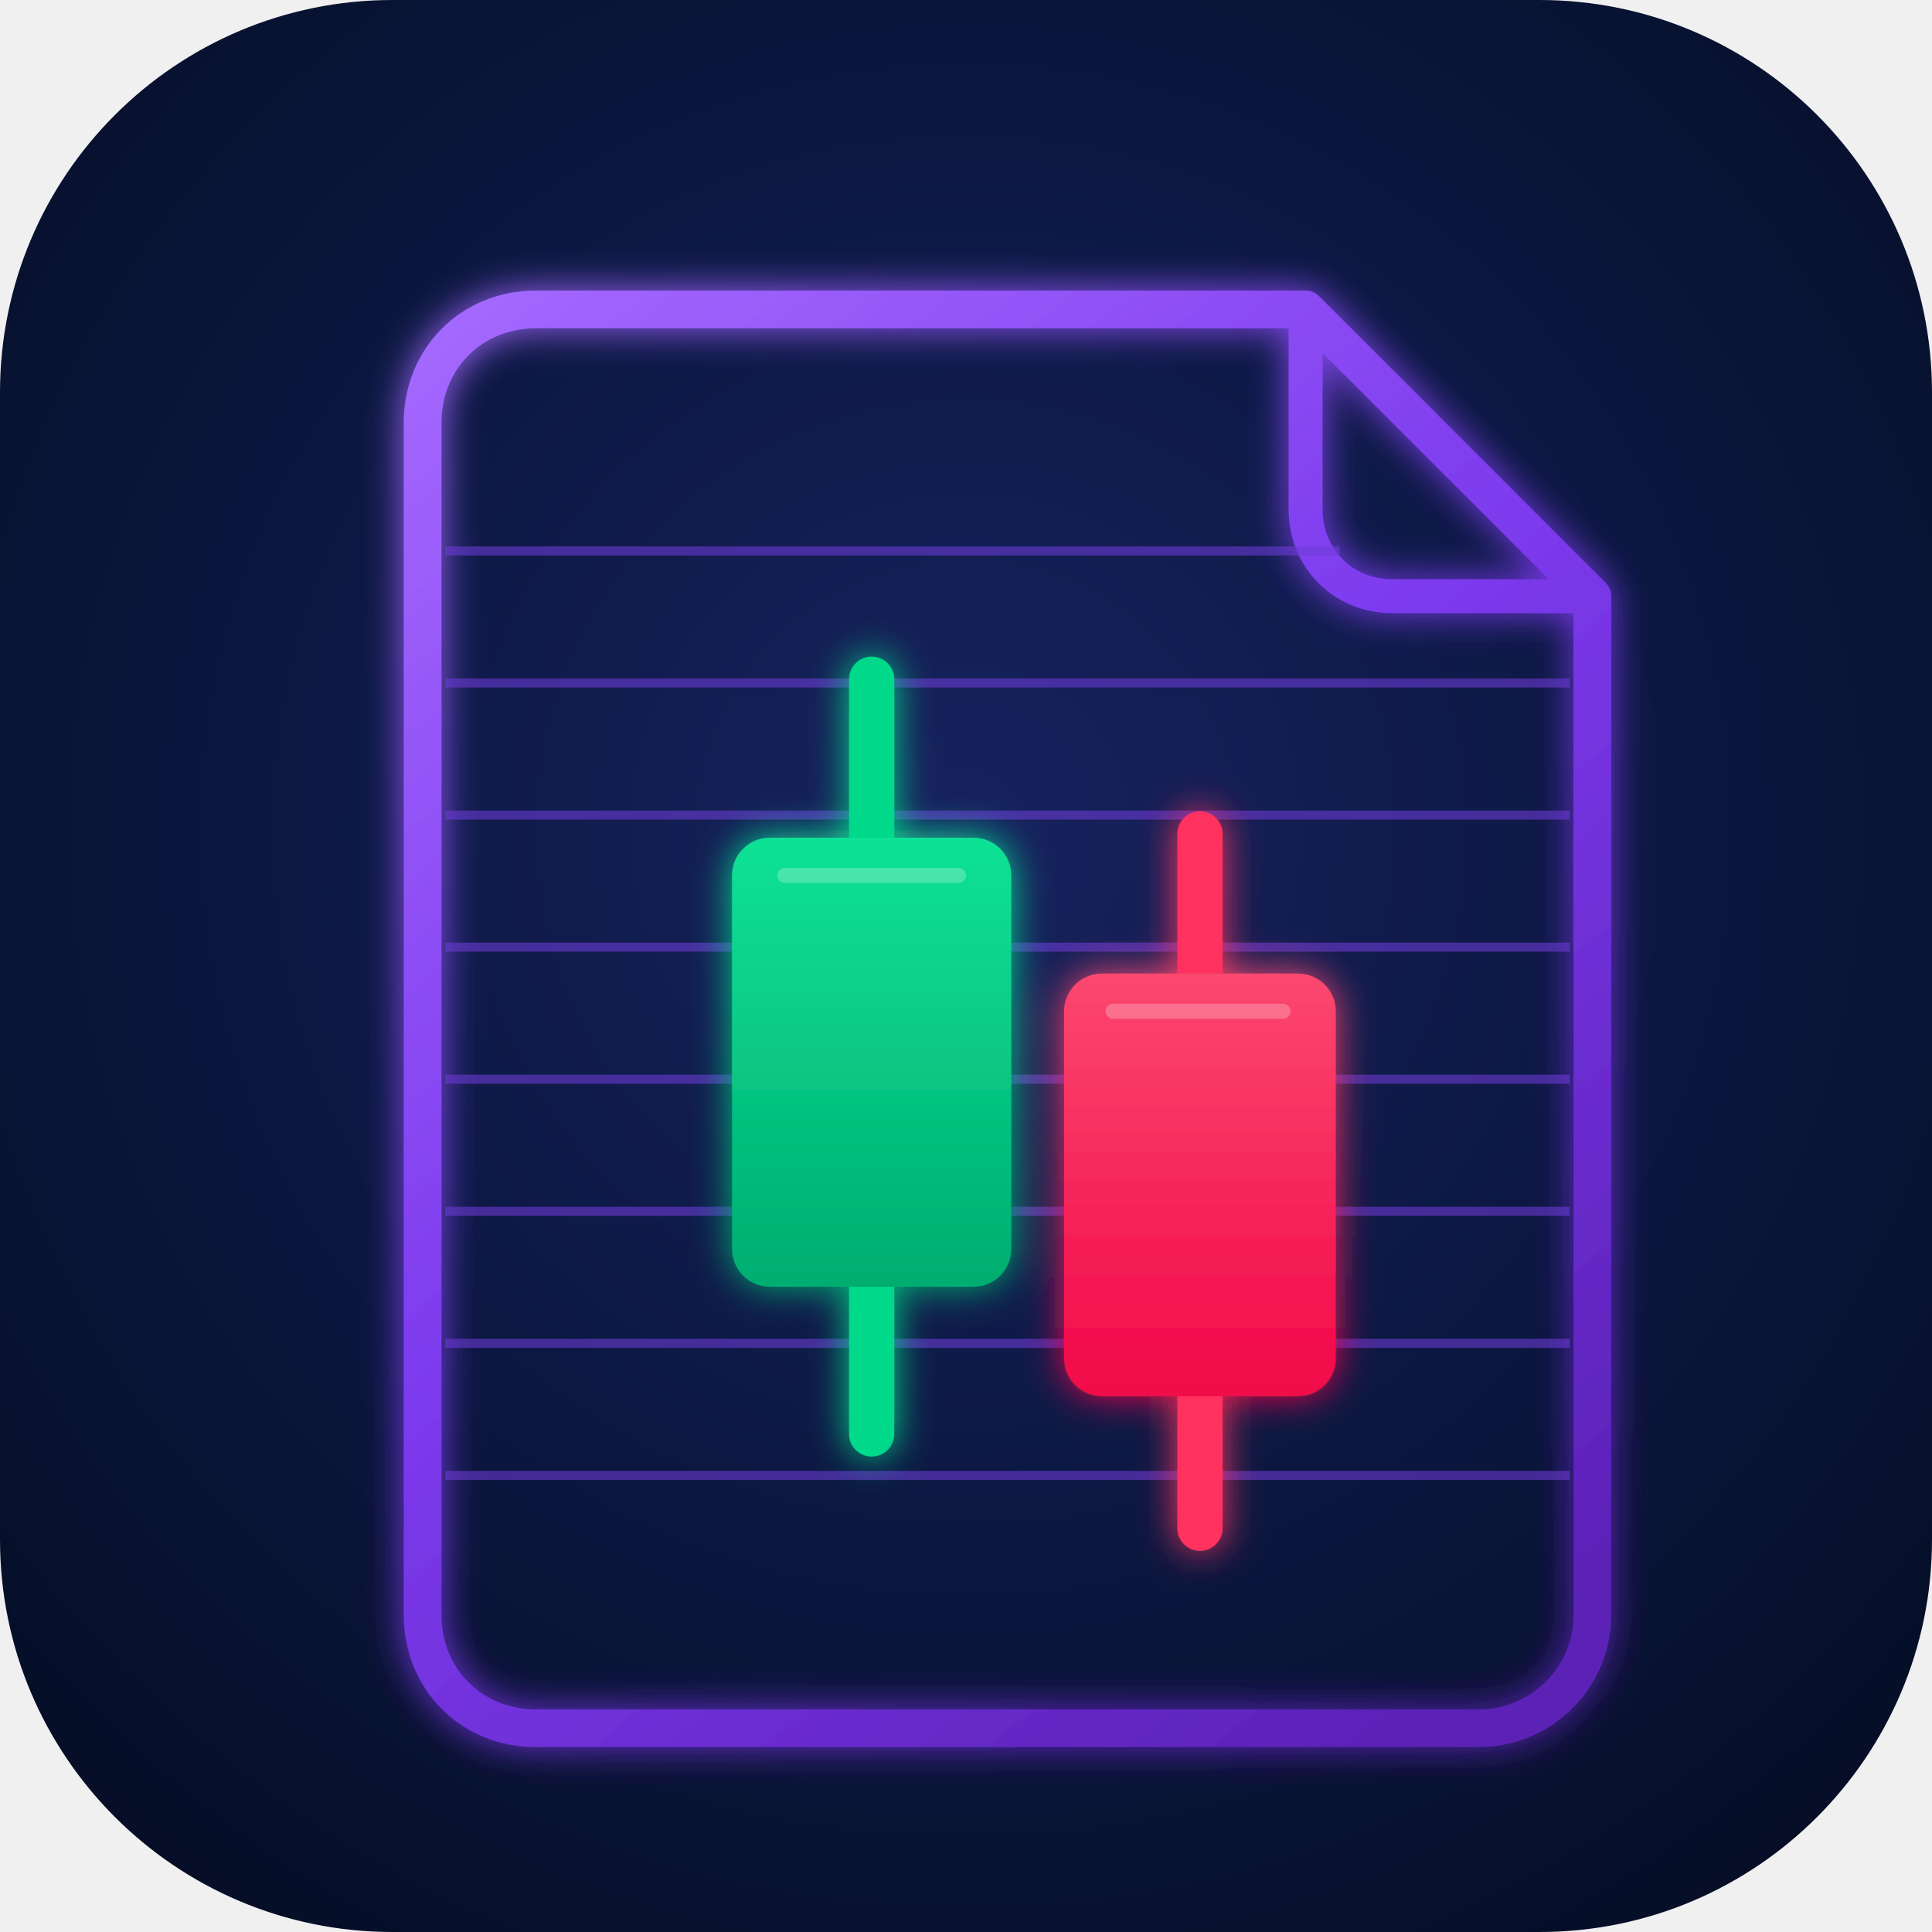
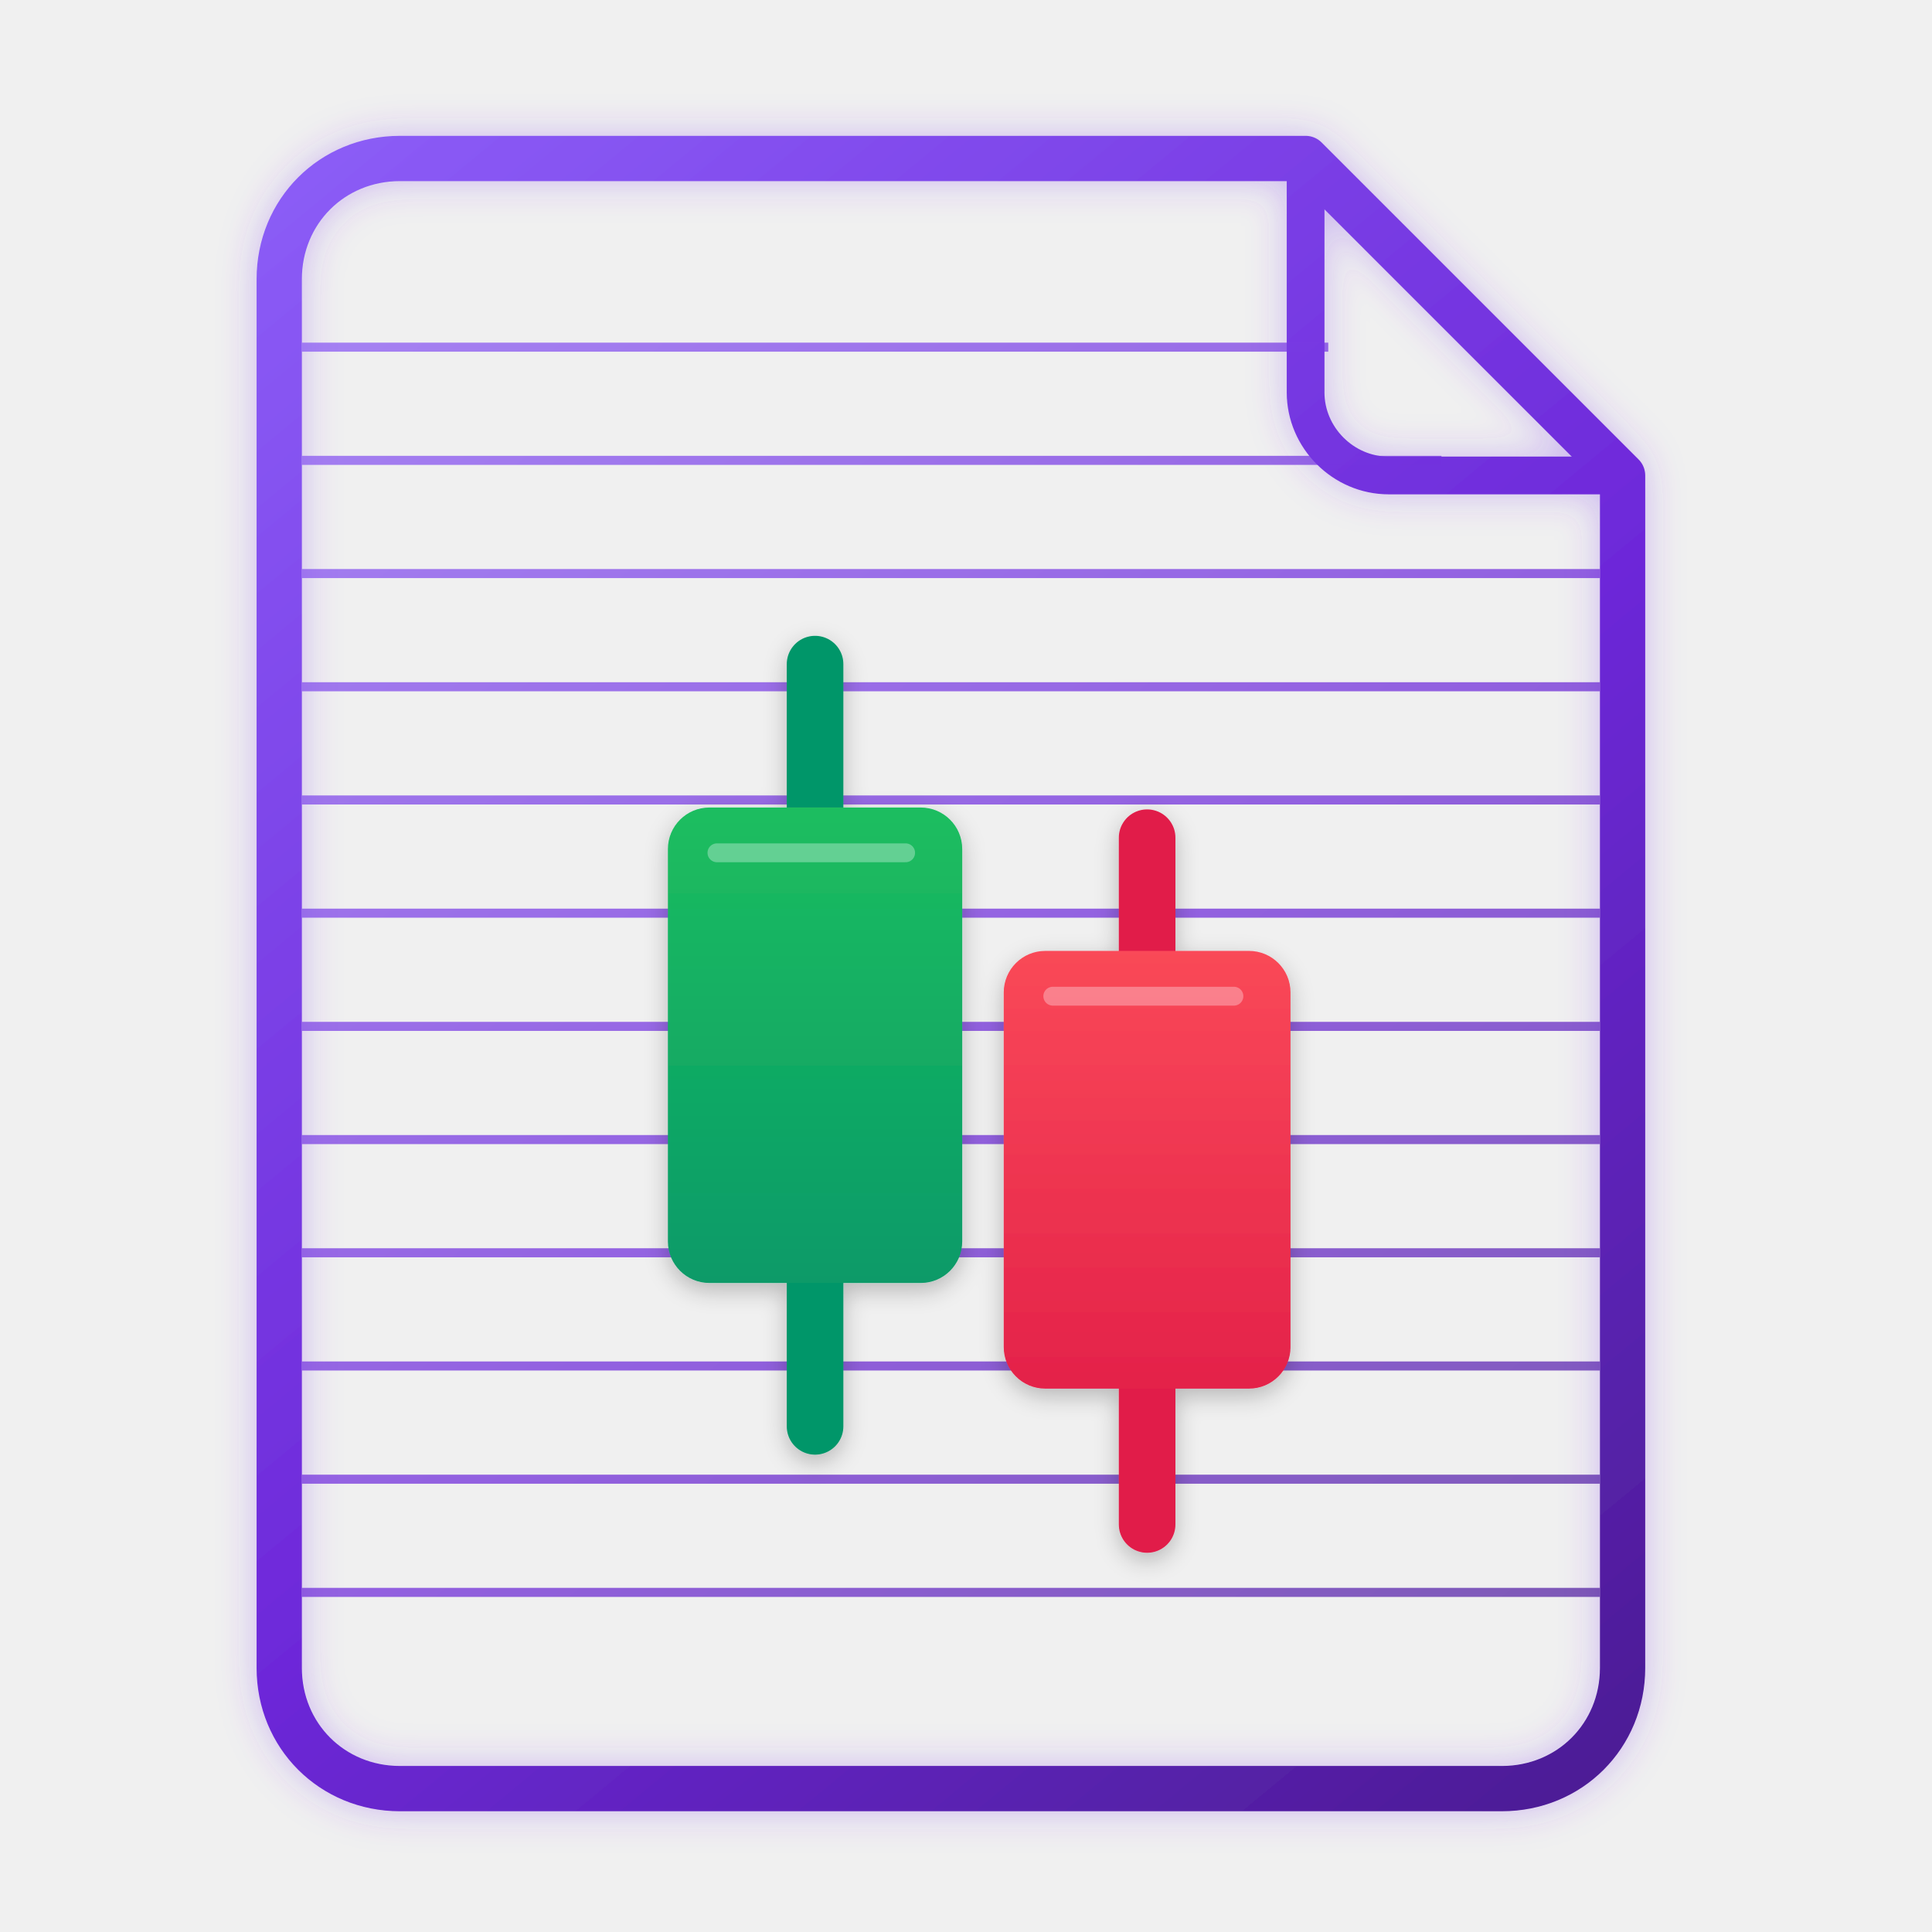
<svg xmlns="http://www.w3.org/2000/svg" viewBox="0 0 512 512" role="img" aria-label="PaperTrade IN logo">
  <defs>
-     <radialGradient id="bg" cx="50%" cy="43%" r="72%">
-       <stop stop-color="#17225f" />
-       <stop offset=".52" stop-color="#0b1740" />
-       <stop offset="1" stop-color="#050d22" />
-     </radialGradient>
-     <linearGradient id="violet" x1="110" y1="74" x2="404" y2="438" gradientUnits="userSpaceOnUse">
-       <stop stop-color="#a66bff" />
-       <stop offset=".5" stop-color="#7c3aed" />
-       <stop offset="1" stop-color="#5b21b6" />
+     <linearGradient id="violet" x1="82" y1="44" x2="432" y2="468" gradientUnits="userSpaceOnUse">
+       <stop offset="0" stop-color="#8b5cf6" />
+       <stop offset="0.55" stop-color="#6d28d9" />
+       <stop offset="1" stop-color="#4c1d95" />
    </linearGradient>
-     <linearGradient id="bull" x1="0" y1="190" x2="0" y2="350" gradientUnits="userSpaceOnUse">
-       <stop stop-color="#11f0a0" />
-       <stop offset="1" stop-color="#00a96e" />
+     <linearGradient id="bull" x1="0" y1="188" x2="0" y2="354" gradientUnits="userSpaceOnUse">
+       <stop offset="0" stop-color="#22c55e" />
+       <stop offset="1" stop-color="#059669" />
    </linearGradient>
-     <linearGradient id="bear" x1="0" y1="220" x2="0" y2="382" gradientUnits="userSpaceOnUse">
-       <stop stop-color="#ff5e7c" />
-       <stop offset="1" stop-color="#f00045" />
+     <linearGradient id="bear" x1="0" y1="224" x2="0" y2="382" gradientUnits="userSpaceOnUse">
+       <stop offset="0" stop-color="#ff525b" />
+       <stop offset="1" stop-color="#e11d48" />
    </linearGradient>
-     <filter id="glow" x="-35%" y="-35%" width="170%" height="170%">
-       <feGaussianBlur stdDeviation="5" result="b" />
+     <filter id="pageGlow" x="-20%" y="-20%" width="140%" height="140%">
+       <feGaussianBlur stdDeviation="5" result="blur" />
+       <feFlood flood-color="#7c3aed" flood-opacity="0.30" />
+       <feComposite in2="blur" operator="in" />
      <feMerge>
-         <feMergeNode in="b" />
+         <feMergeNode />
+         <feMergeNode in="SourceGraphic" />
+       </feMerge>
+     </filter>
+     <filter id="candleGlow" x="-30%" y="-30%" width="160%" height="160%">
+       <feGaussianBlur in="SourceAlpha" stdDeviation="3" result="blur" />
+       <feOffset dy="2" result="offset" />
+       <feComponentTransfer>
+         <feFuncA type="linear" slope="0.24" />
+       </feComponentTransfer>
+       <feMerge>
+         <feMergeNode />
        <feMergeNode in="SourceGraphic" />
      </feMerge>
    </filter>
  </defs>
-   <rect width="512" height="512" rx="104" fill="url(#bg)" />
-   <g fill="none" stroke="url(#violet)" stroke-linecap="round" stroke-linejoin="round" filter="url(#glow)">
-     <path d="M142 82h204l76 76v270c0 17-14 30-30 30H142c-17 0-30-13-30-30V112c0-17 13-30 30-30Z" stroke-width="10" />
-     <path d="M346 82v53c0 13 10 23 23 23h53" stroke-width="9" />
+   <g fill="none" stroke="url(#violet)" stroke-linecap="round" stroke-linejoin="round" filter="url(#pageGlow)">
+     <path d="M106 42H346l84 84v316c0 18-14 32-32 32H106c-18 0-32-14-32-32V74c0-18 14-32 32-32Z" stroke-width="12" />
+     <path d="M346 42v62c0 12 10 22 22 22h62" stroke-width="10" />
  </g>
-   <g stroke="#6d3ad6" stroke-width="2.4" opacity=".58">
-     <path d="M118 146h237M118 181h298M118 216h298M118 251h298M118 286h298M118 321h298M118 356h298M118 391h298" />
+   <g stroke="url(#violet)" stroke-width="2.4" opacity="0.72">
+     <path d="M80 92h272M80 122h302M80 152h344M80 182h344M80 212h344M80 242h344M80 272h344M80 302h344M80 332h344M80 362h344M80 392h344M80 422h344" />
  </g>
-   <g filter="url(#glow)">
-     <path d="M231 180v200" stroke="#00d88a" stroke-width="12" stroke-linecap="round" />
-     <rect x="194" y="222" width="74" height="119" rx="10" fill="url(#bull)" />
-     <path d="M208 232h46" stroke="#fff" stroke-opacity=".24" stroke-width="4" stroke-linecap="round" />
-     <path d="M318 221v184" stroke="#ff315f" stroke-width="12" stroke-linecap="round" />
-     <rect x="282" y="258" width="72" height="112" rx="10" fill="url(#bear)" />
-     <path d="M295 268h45" stroke="#fff" stroke-opacity=".24" stroke-width="4" stroke-linecap="round" />
+   <g filter="url(#candleGlow)">
+     <path d="M216 176v202" stroke="#059669" stroke-width="15" stroke-linecap="round" />
+     <rect x="177" y="214" width="78" height="126" rx="11" fill="url(#bull)" />
+     <path d="M304 222v182" stroke="#e11d48" stroke-width="15" stroke-linecap="round" />
+     <rect x="266" y="252" width="76" height="116" rx="11" fill="url(#bear)" />
+     <path d="M190 226h50" stroke="#ffffff" stroke-opacity="0.32" stroke-width="5" stroke-linecap="round" />
+     <path d="M279 264h48" stroke="#ffffff" stroke-opacity="0.32" stroke-width="5" stroke-linecap="round" />
  </g>
</svg>
